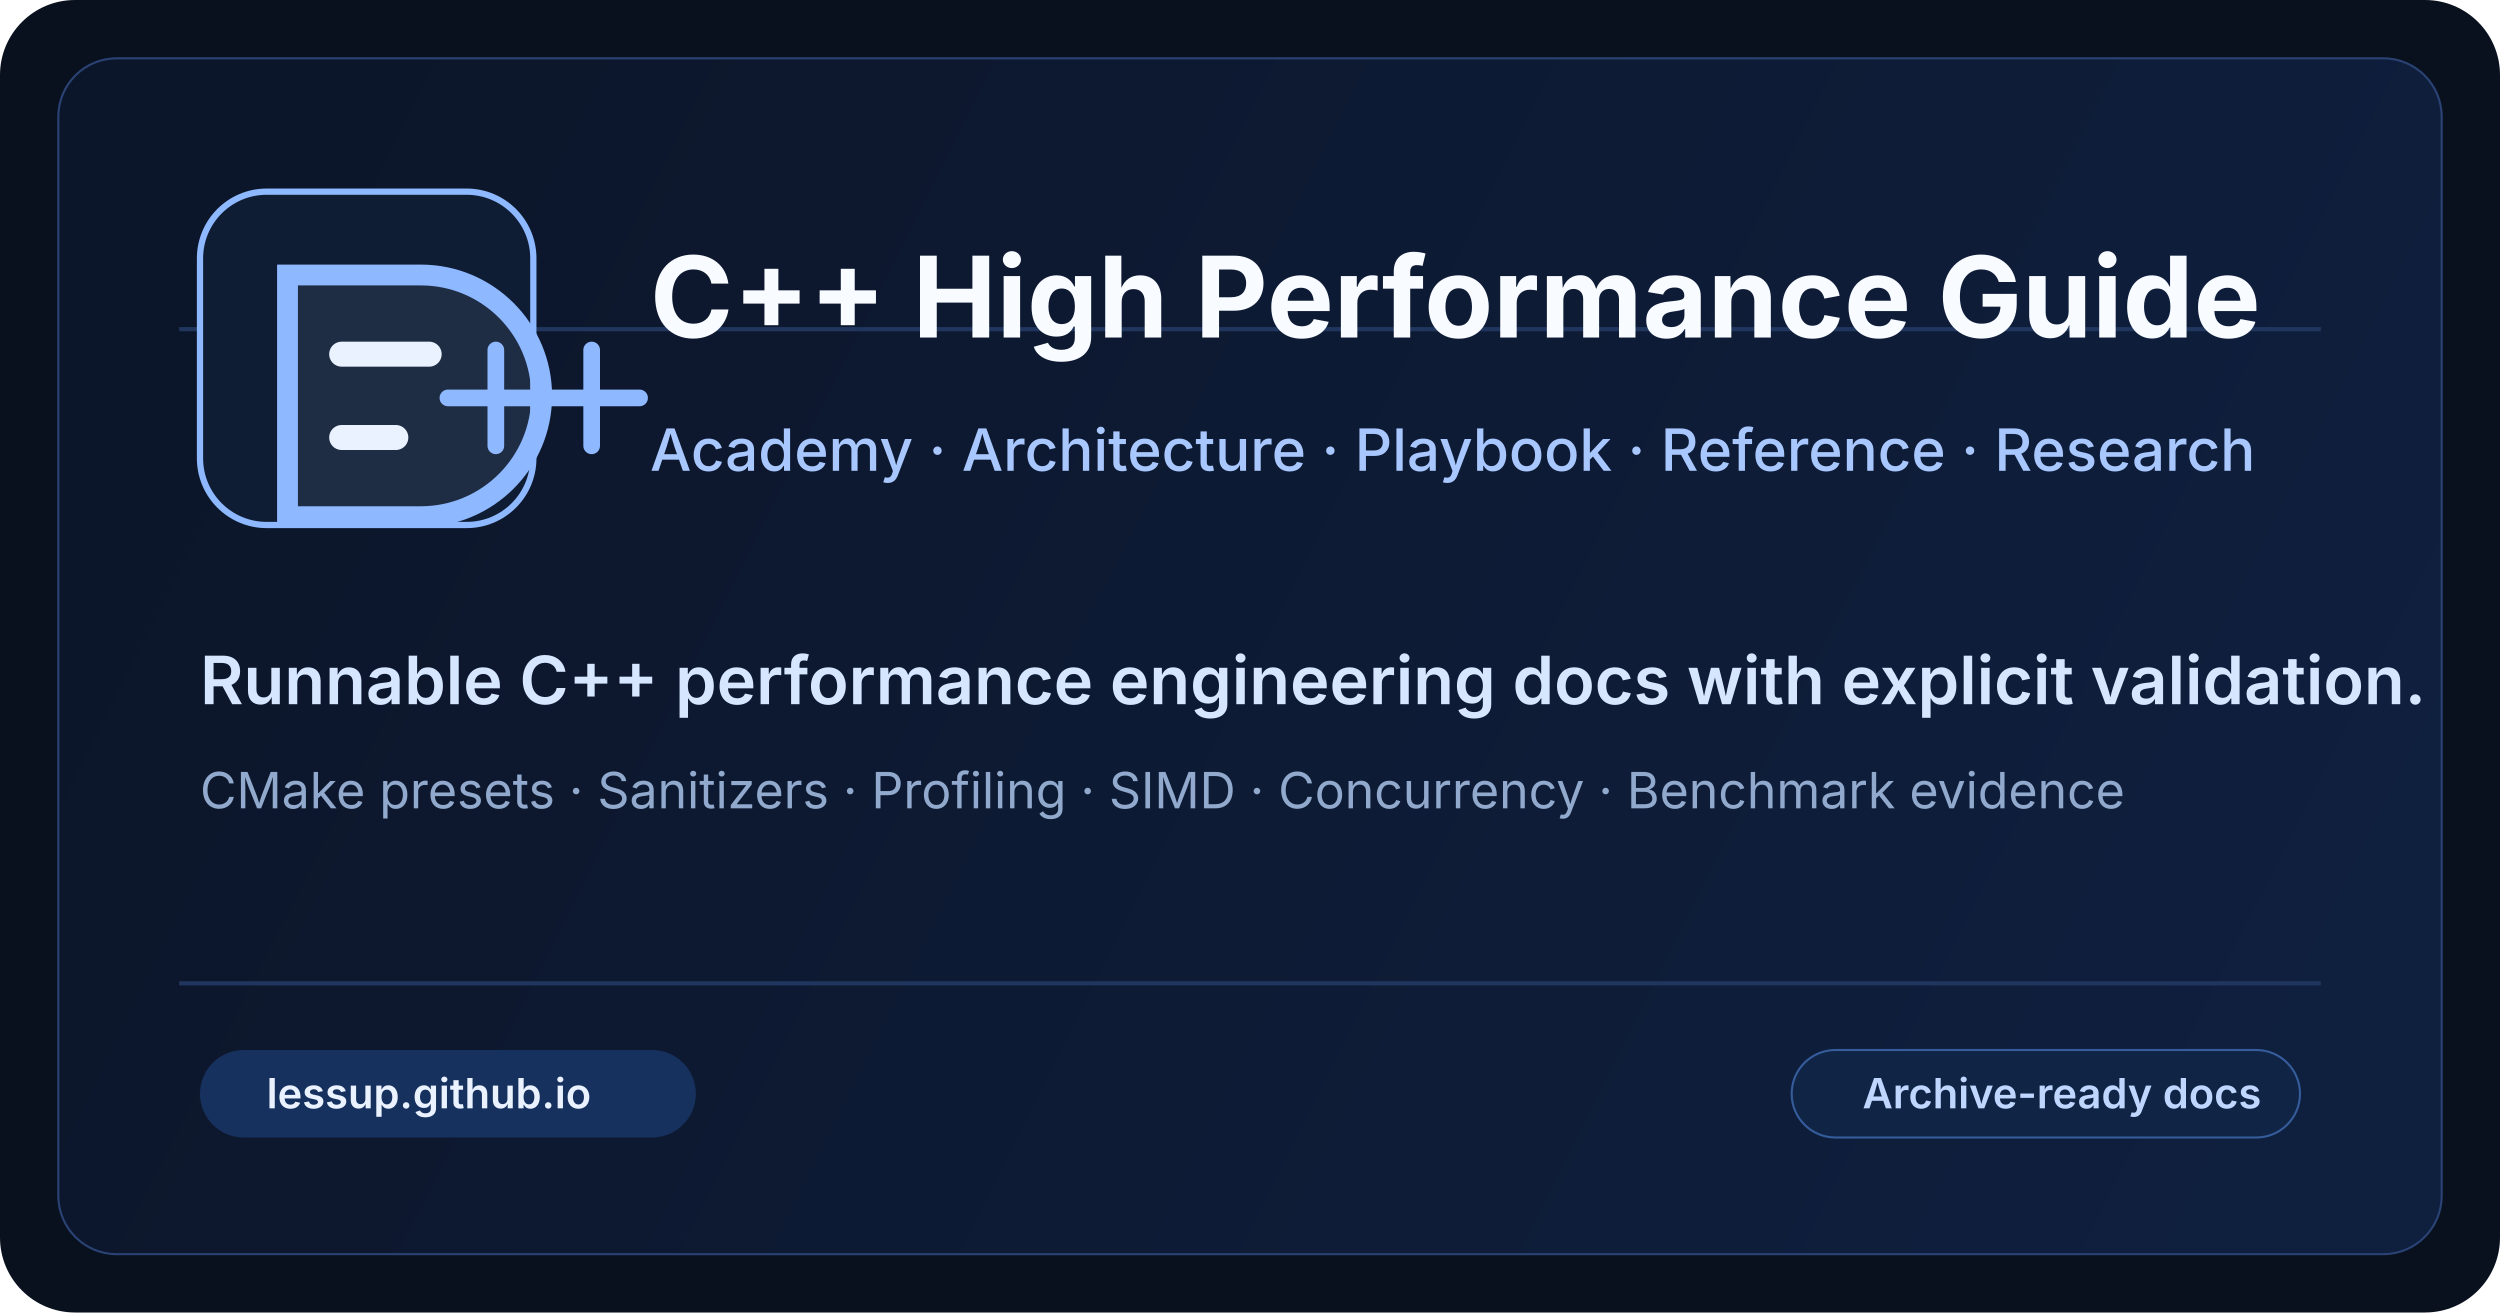
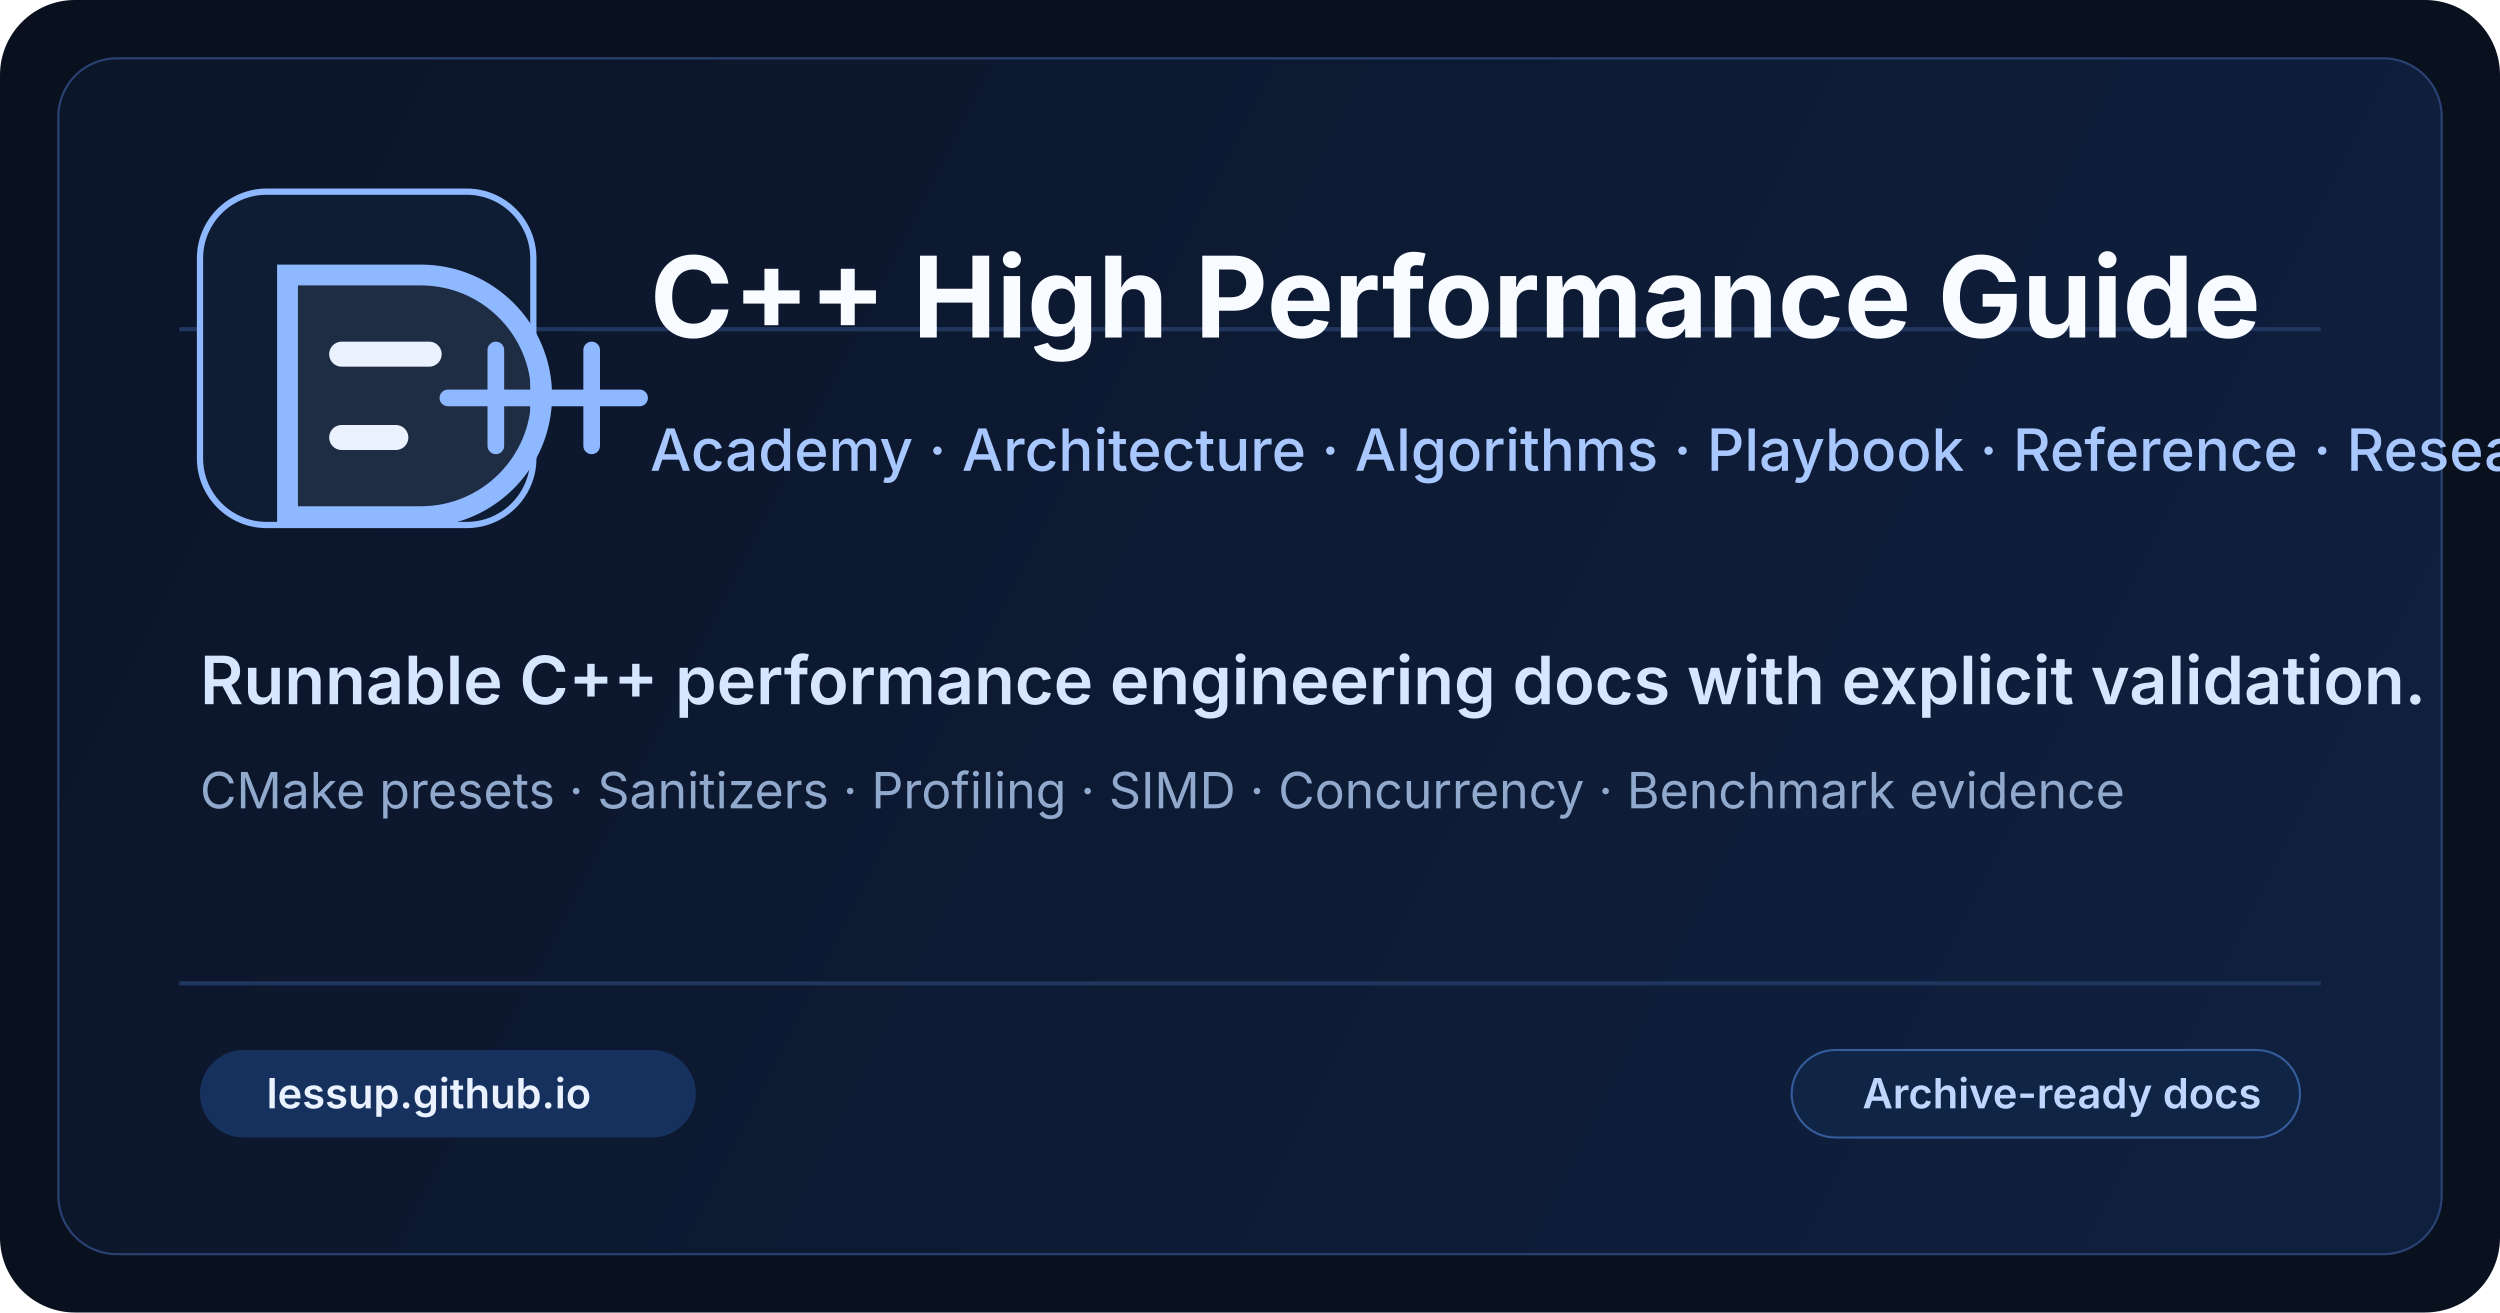
<svg xmlns="http://www.w3.org/2000/svg" width="1200" height="630" viewBox="0 0 1200 630" fill="none" role="img" aria-labelledby="og-title og-desc">
  <rect width="1200" height="630" rx="36" fill="#09111F" />
  <rect x="28" y="28" width="1144" height="574" rx="28" fill="url(#surface)" stroke="#2A4274" />
  <path d="M86 158H1114" stroke="#20365E" stroke-width="2" />
  <path d="M86 472H1114" stroke="#20365E" stroke-width="2" />
  <rect x="96" y="92" width="160" height="160" rx="32" fill="#0E1C34" stroke="#8EB8FF" stroke-width="3" />
  <path d="M138 132H202C234.033 132 260 157.967 260 190C260 222.033 234.033 248 202 248H138V132Z" fill="#EAF2FF" fill-opacity="0.08" stroke="#8EB8FF" stroke-width="10" />
  <path d="M164 170H206" stroke="#EAF2FF" stroke-width="12" stroke-linecap="round" />
  <path d="M164 210H190" stroke="#EAF2FF" stroke-width="12" stroke-linecap="round" />
  <path d="M238 168V214" stroke="#8EB8FF" stroke-width="8" stroke-linecap="round" />
  <path d="M215 191H261" stroke="#8EB8FF" stroke-width="8" stroke-linecap="round" />
  <path d="M284 168V214" stroke="#8EB8FF" stroke-width="8" stroke-linecap="round" />
  <path d="M261 191H307" stroke="#8EB8FF" stroke-width="8" stroke-linecap="round" />
  <text x="312" y="162" fill="#F8FBFF" font-family="Inter, Arial, sans-serif" font-size="54" font-weight="700">C++ High Performance Guide</text>
-   <text x="312" y="226" fill="#A8C7FF" font-family="Inter, Arial, sans-serif" font-size="28" font-weight="500">Academy · Architecture · Playbook · Reference · Research</text>
+   <text x="312" y="226" fill="#A8C7FF" font-family="Inter, Arial, sans-serif" font-size="28" font-weight="500">Academy · Architecture · Algorithms · Playbook · Reference · Research</text>
  <text x="96" y="338" fill="#D7E6FF" font-family="Inter, Arial, sans-serif" font-size="32" font-weight="600">Runnable C++ performance engineering docs with explicit validation.</text>
  <text x="96" y="388" fill="#91A9CC" font-family="Inter, Arial, sans-serif" font-size="24">CMake presets · Sanitizers · Profiling · SIMD · Concurrency · Benchmark evidence</text>
  <rect x="96" y="504" width="238" height="42" rx="21" fill="#17315F" />
  <text x="128" y="532" fill="#EAF2FF" font-family="Inter, Arial, sans-serif" font-size="20" font-weight="600">lessup.github.io</text>
  <rect x="860" y="504" width="244" height="42" rx="21" fill="#102446" stroke="#355C9B" />
  <text x="894" y="532" fill="#BFD6FF" font-family="Inter, Arial, sans-serif" font-size="20" font-weight="600">Archive-ready docs</text>
  <defs>
    <linearGradient id="surface" x1="120" y1="72" x2="1088" y2="558" gradientUnits="userSpaceOnUse">
      <stop stop-color="#0C162A" />
      <stop offset="1" stop-color="#0F1F3E" />
    </linearGradient>
  </defs>
</svg>
